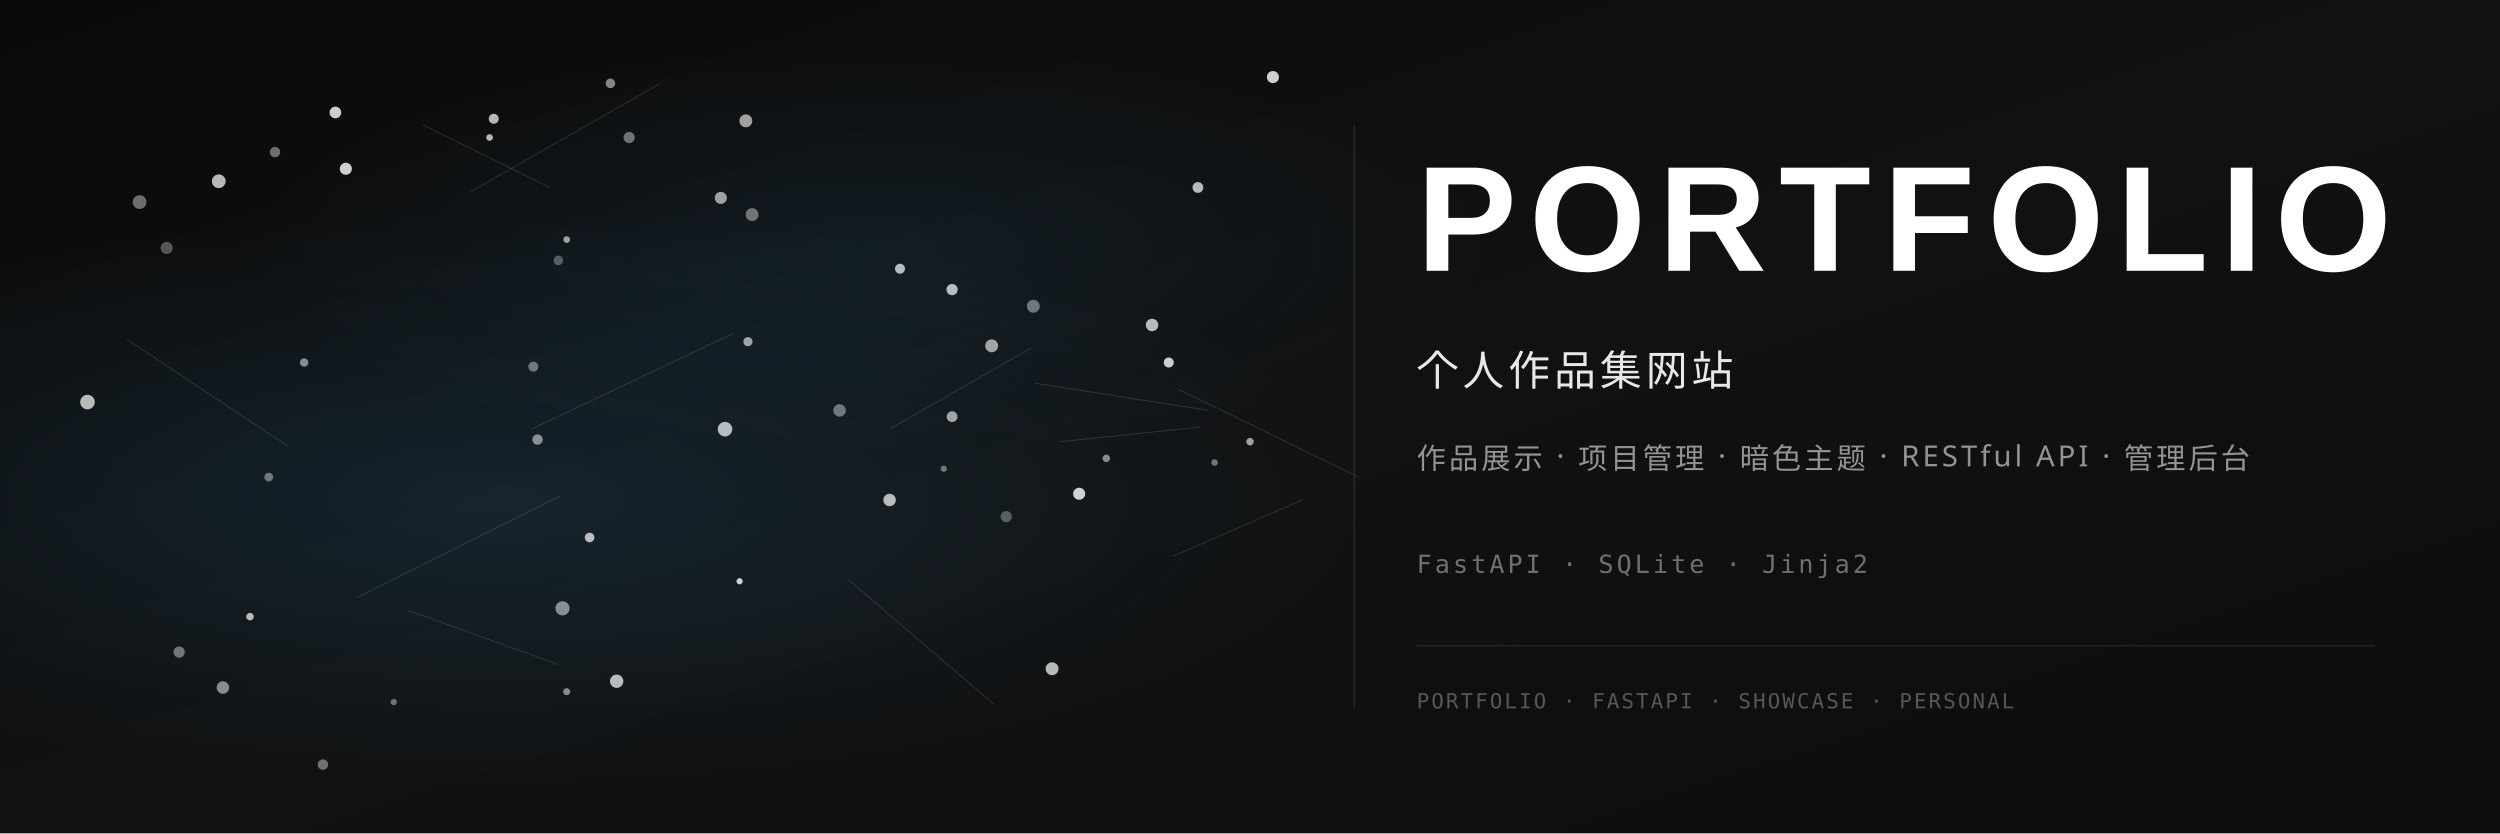
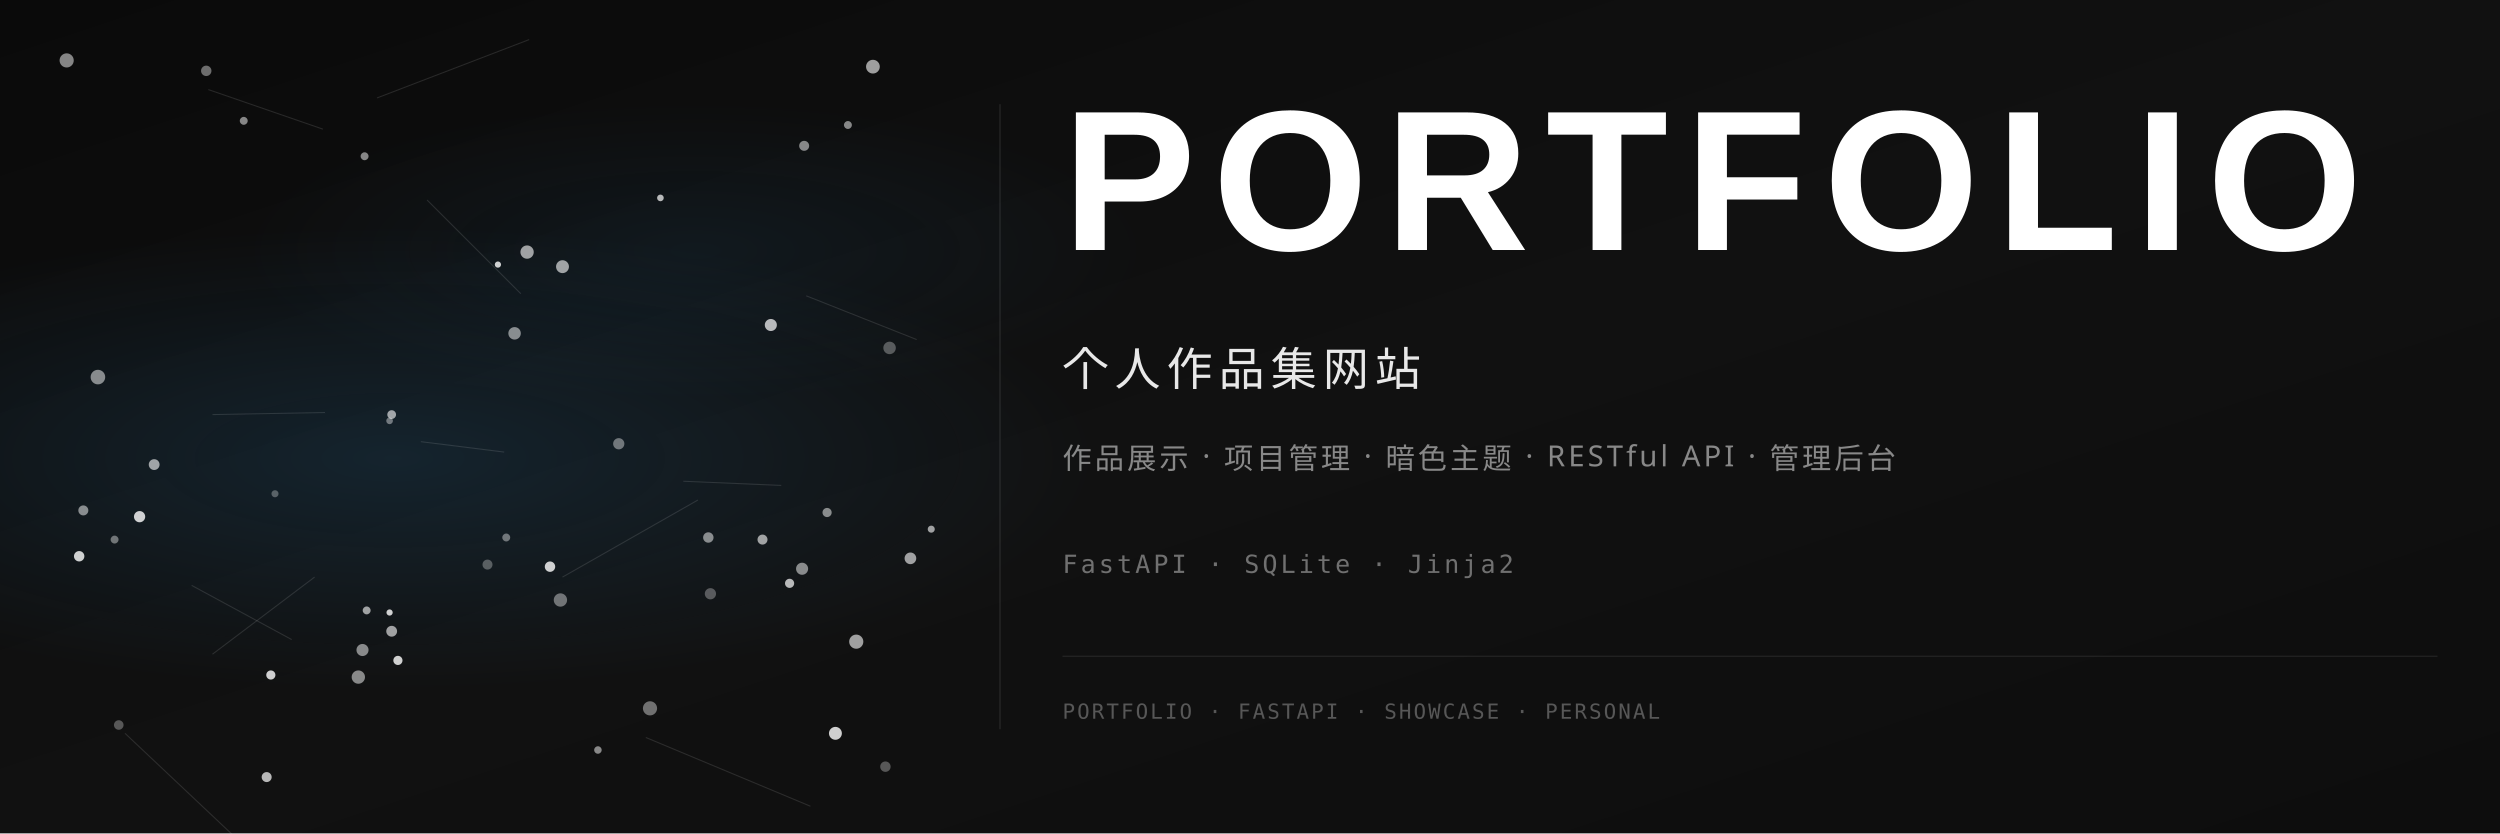
<svg xmlns="http://www.w3.org/2000/svg" viewBox="0 0 1200 400" width="1200" height="400">
  <defs>
    <linearGradient id="bg" x1="0%" y1="0%" x2="100%" y2="100%">
      <stop offset="0%" style="stop-color:#0a0a0a" />
      <stop offset="50%" style="stop-color:#111111" />
      <stop offset="100%" style="stop-color:#0d0d0d" />
    </linearGradient>
-     <radialGradient id="glow1" cx="20%" cy="60%" r="35%">
+     <radialGradient id="glow1" cx="16%" cy="55%" r="28%">
      <stop offset="0%" style="stop-color:#3498DB;stop-opacity:0.15" />
      <stop offset="100%" style="stop-color:#3498DB;stop-opacity:0" />
    </radialGradient>
-     <radialGradient id="glow2" cx="35%" cy="30%" r="25%">
-       <stop offset="0%" style="stop-color:#3498DB;stop-opacity:0.1" />
+     <radialGradient id="glow2" cx="28%" cy="30%" r="18%">
+       <stop offset="0%" style="stop-color:#3498DB;stop-opacity:0.08" />
      <stop offset="100%" style="stop-color:#3498DB;stop-opacity:0" />
    </radialGradient>
  </defs>
  <rect width="1200" height="400" fill="url(#bg)" />
  <rect width="1200" height="400" fill="url(#glow1)" />
  <rect width="1200" height="400" fill="url(#glow2)" />
-   <circle cx="283" cy="258" r="2.3" fill="white" opacity="0.7" />
-   <circle cx="42" cy="193" r="3.5" fill="white" opacity="0.7" />
-   <circle cx="155" cy="367" r="2.5" fill="white" opacity="0.4" />
-   <circle cx="235" cy="66" r="1.6" fill="white" opacity="0.7" />
-   <circle cx="120" cy="296" r="1.8" fill="white" opacity="0.7" />
-   <circle cx="86" cy="313" r="2.7" fill="white" opacity="0.4" />
-   <circle cx="611" cy="37" r="2.9" fill="white" opacity="0.8" />
-   <circle cx="346" cy="95" r="2.9" fill="white" opacity="0.6" />
-   <circle cx="600" cy="212" r="1.8" fill="white" opacity="0.6" />
-   <circle cx="166" cy="81" r="2.9" fill="white" opacity="0.8" />
-   <circle cx="237" cy="57" r="2.4" fill="white" opacity="0.7" />
-   <circle cx="268" cy="125" r="2.3" fill="white" opacity="0.3" />
-   <circle cx="457" cy="200" r="2.6" fill="white" opacity="0.6" />
-   <circle cx="132" cy="73" r="2.5" fill="white" opacity="0.4" />
-   <circle cx="355" cy="279" r="1.5" fill="white" opacity="0.8" />
-   <circle cx="67" cy="97" r="3.3" fill="white" opacity="0.4" />
-   <circle cx="453" cy="225" r="1.5" fill="white" opacity="0.4" />
-   <circle cx="575" cy="90" r="2.6" fill="white" opacity="0.7" />
-   <circle cx="272" cy="115" r="1.6" fill="white" opacity="0.6" />
-   <circle cx="496" cy="147" r="3.1" fill="white" opacity="0.4" />
-   <circle cx="270" cy="292" r="3.4" fill="white" opacity="0.5" />
-   <circle cx="476" cy="166" r="3.1" fill="white" opacity="0.6" />
-   <circle cx="518" cy="237" r="2.9" fill="white" opacity="0.8" />
-   <circle cx="483" cy="248" r="2.7" fill="white" opacity="0.3" />
-   <circle cx="348" cy="206" r="3.5" fill="white" opacity="0.7" />
-   <circle cx="457" cy="139" r="2.7" fill="white" opacity="0.7" />
-   <circle cx="296" cy="327" r="3.2" fill="white" opacity="0.7" />
-   <circle cx="161" cy="54" r="2.8" fill="white" opacity="0.8" />
-   <circle cx="105" cy="87" r="3.3" fill="white" opacity="0.7" />
-   <circle cx="293" cy="40" r="2.3" fill="white" opacity="0.5" />
-   <circle cx="359" cy="164" r="2.2" fill="white" opacity="0.6" />
-   <circle cx="553" cy="156" r="3.0" fill="white" opacity="0.7" />
-   <circle cx="583" cy="222" r="1.6" fill="white" opacity="0.4" />
-   <circle cx="258" cy="211" r="2.5" fill="white" opacity="0.5" />
-   <circle cx="80" cy="119" r="2.9" fill="white" opacity="0.3" />
-   <circle cx="302" cy="66" r="2.7" fill="white" opacity="0.4" />
-   <circle cx="107" cy="330" r="3.0" fill="white" opacity="0.5" />
-   <circle cx="531" cy="220" r="1.8" fill="white" opacity="0.5" />
-   <circle cx="129" cy="229" r="2.1" fill="white" opacity="0.4" />
-   <circle cx="256" cy="176" r="2.4" fill="white" opacity="0.4" />
-   <circle cx="189" cy="337" r="1.5" fill="white" opacity="0.4" />
-   <circle cx="146" cy="174" r="2.0" fill="white" opacity="0.5" />
-   <circle cx="427" cy="240" r="3.0" fill="white" opacity="0.7" />
-   <circle cx="358" cy="58" r="3.1" fill="white" opacity="0.6" />
-   <circle cx="403" cy="197" r="3.0" fill="white" opacity="0.4" />
-   <circle cx="272" cy="332" r="1.7" fill="white" opacity="0.5" />
-   <circle cx="432" cy="129" r="2.4" fill="white" opacity="0.7" />
-   <circle cx="561" cy="174" r="2.4" fill="white" opacity="0.8" />
-   <circle cx="505" cy="321" r="3.1" fill="white" opacity="0.7" />
-   <circle cx="361" cy="103" r="3.1" fill="white" opacity="0.4" />
-   <line x1="427" y1="206" x2="495" y2="167" stroke="white" stroke-width="0.5" opacity="0.12" />
-   <line x1="226" y1="92" x2="317" y2="40" stroke="white" stroke-width="0.5" opacity="0.12" />
-   <line x1="203" y1="60" x2="264" y2="90" stroke="white" stroke-width="0.5" opacity="0.12" />
-   <line x1="171" y1="287" x2="269" y2="238" stroke="white" stroke-width="0.5" opacity="0.12" />
-   <line x1="196" y1="293" x2="268" y2="319" stroke="white" stroke-width="0.5" opacity="0.12" />
-   <line x1="509" y1="212" x2="576" y2="205" stroke="white" stroke-width="0.5" opacity="0.12" />
-   <line x1="255" y1="206" x2="352" y2="160" stroke="white" stroke-width="0.5" opacity="0.12" />
-   <line x1="61" y1="163" x2="138" y2="214" stroke="white" stroke-width="0.5" opacity="0.12" />
-   <line x1="566" y1="187" x2="652" y2="229" stroke="white" stroke-width="0.5" opacity="0.12" />
-   <line x1="407" y1="278" x2="477" y2="338" stroke="white" stroke-width="0.5" opacity="0.12" />
-   <line x1="563" y1="267" x2="625" y2="240" stroke="white" stroke-width="0.5" opacity="0.12" />
-   <line x1="497" y1="184" x2="580" y2="197" stroke="white" stroke-width="0.5" opacity="0.12" />
-   <line x1="650" y1="60" x2="650" y2="340" stroke="white" stroke-width="0.5" opacity="0.15" />
-   <text x="680" y="130" font-family="'SF Pro Display','Helvetica Neue',Arial,sans-serif" font-size="72" font-weight="800" fill="white" letter-spacing="6">PORTFOLIO</text>
-   <text x="680" y="185" font-family="'Noto Sans SC','PingFang SC','Microsoft YaHei',sans-serif" font-size="20" font-weight="500" fill="white" opacity="0.9" letter-spacing="2">个人作品集网站</text>
-   <text x="680" y="225" font-family="'Noto Sans SC','PingFang SC','Microsoft YaHei',sans-serif" font-size="14" font-weight="300" fill="white" opacity="0.55" letter-spacing="1.5">作品展示 · 项目管理 · 暗色主题 · RESTful API · 管理后台</text>
-   <text x="680" y="275" font-family="'SF Mono','Fira Code','Consolas',monospace" font-size="12" fill="white" opacity="0.4" letter-spacing="1.5">FastAPI · SQLite · Jinja2</text>
-   <line x1="680" y1="310" x2="1140" y2="310" stroke="white" stroke-width="0.5" opacity="0.12" />
-   <text x="680" y="340" font-family="'SF Mono','Fira Code','Consolas',monospace" font-size="10" fill="white" opacity="0.3" letter-spacing="1">PORTFOLIO · FASTAPI · SHOWCASE · PERSONAL</text>
+   <circle cx="270" cy="128" r="3.1" fill="white" opacity="0.6" />
+   <circle cx="297" cy="213" r="2.7" fill="white" opacity="0.4" />
+   <circle cx="401" cy="352" r="3.1" fill="white" opacity="0.8" />
+   <circle cx="175" cy="75" r="1.9" fill="white" opacity="0.5" />
+   <circle cx="340" cy="258" r="2.5" fill="white" opacity="0.5" />
+   <circle cx="188" cy="303" r="2.6" fill="white" opacity="0.6" />
+   <circle cx="117" cy="58" r="1.9" fill="white" opacity="0.5" />
+   <circle cx="264" cy="272" r="2.5" fill="white" opacity="0.8" />
+   <circle cx="234" cy="271" r="2.4" fill="white" opacity="0.3" />
+   <circle cx="379" cy="280" r="2.2" fill="white" opacity="0.7" />
+   <circle cx="67" cy="248" r="2.7" fill="white" opacity="0.8" />
+   <circle cx="128" cy="373" r="2.4" fill="white" opacity="0.7" />
+   <circle cx="243" cy="258" r="1.9" fill="white" opacity="0.4" />
+   <circle cx="411" cy="308" r="3.4" fill="white" opacity="0.6" />
+   <circle cx="191" cy="317" r="2.2" fill="white" opacity="0.8" />
+   <circle cx="74" cy="223" r="2.6" fill="white" opacity="0.6" />
+   <circle cx="174" cy="312" r="2.9" fill="white" opacity="0.5" />
+   <circle cx="99" cy="34" r="2.5" fill="white" opacity="0.4" />
+   <circle cx="287" cy="360" r="1.8" fill="white" opacity="0.5" />
+   <circle cx="385" cy="273" r="2.9" fill="white" opacity="0.5" />
+   <circle cx="427" cy="167" r="3.0" fill="white" opacity="0.3" />
+   <circle cx="172" cy="325" r="3.2" fill="white" opacity="0.5" />
+   <circle cx="386" cy="70" r="2.4" fill="white" opacity="0.5" />
+   <circle cx="38" cy="267" r="2.5" fill="white" opacity="0.8" />
+   <circle cx="239" cy="127" r="1.5" fill="white" opacity="0.8" />
+   <circle cx="366" cy="259" r="2.4" fill="white" opacity="0.6" />
+   <circle cx="187" cy="202" r="1.6" fill="white" opacity="0.4" />
+   <circle cx="419" cy="32" r="3.3" fill="white" opacity="0.6" />
+   <circle cx="57" cy="348" r="2.3" fill="white" opacity="0.3" />
+   <circle cx="132" cy="237" r="1.7" fill="white" opacity="0.3" />
+   <circle cx="407" cy="60" r="1.9" fill="white" opacity="0.5" />
+   <circle cx="32" cy="29" r="3.4" fill="white" opacity="0.5" />
+   <circle cx="247" cy="160" r="3.0" fill="white" opacity="0.5" />
+   <circle cx="176" cy="293" r="1.9" fill="white" opacity="0.6" />
+   <circle cx="370" cy="156" r="2.9" fill="white" opacity="0.7" />
+   <circle cx="437" cy="268" r="2.8" fill="white" opacity="0.6" />
+   <circle cx="55" cy="259" r="1.9" fill="white" opacity="0.4" />
+   <circle cx="397" cy="246" r="2.2" fill="white" opacity="0.5" />
+   <circle cx="341" cy="285" r="2.7" fill="white" opacity="0.3" />
+   <circle cx="425" cy="368" r="2.5" fill="white" opacity="0.3" />
+   <circle cx="47" cy="181" r="3.5" fill="white" opacity="0.5" />
+   <circle cx="40" cy="245" r="2.4" fill="white" opacity="0.5" />
+   <circle cx="317" cy="95" r="1.6" fill="white" opacity="0.7" />
+   <circle cx="269" cy="288" r="3.2" fill="white" opacity="0.4" />
+   <circle cx="188" cy="199" r="2.1" fill="white" opacity="0.6" />
+   <circle cx="253" cy="121" r="3.2" fill="white" opacity="0.6" />
+   <circle cx="312" cy="340" r="3.4" fill="white" opacity="0.4" />
+   <circle cx="130" cy="324" r="2.2" fill="white" opacity="0.8" />
+   <circle cx="187" cy="294" r="1.5" fill="white" opacity="0.8" />
+   <circle cx="447" cy="254" r="1.7" fill="white" opacity="0.6" />
+   <line x1="92" y1="281" x2="140" y2="307" stroke="white" stroke-width="0.5" opacity="0.12" />
+   <line x1="100" y1="43" x2="155" y2="62" stroke="white" stroke-width="0.5" opacity="0.12" />
+   <line x1="102" y1="199" x2="156" y2="198" stroke="white" stroke-width="0.5" opacity="0.12" />
+   <line x1="270" y1="277" x2="335" y2="240" stroke="white" stroke-width="0.5" opacity="0.12" />
+   <line x1="205" y1="96" x2="250" y2="141" stroke="white" stroke-width="0.5" opacity="0.12" />
+   <line x1="202" y1="212" x2="242" y2="217" stroke="white" stroke-width="0.5" opacity="0.12" />
+   <line x1="328" y1="231" x2="375" y2="233" stroke="white" stroke-width="0.5" opacity="0.12" />
+   <line x1="310" y1="354" x2="389" y2="387" stroke="white" stroke-width="0.5" opacity="0.12" />
+   <line x1="60" y1="352" x2="113" y2="402" stroke="white" stroke-width="0.5" opacity="0.12" />
+   <line x1="181" y1="47" x2="254" y2="19" stroke="white" stroke-width="0.5" opacity="0.12" />
+   <line x1="102" y1="314" x2="151" y2="277" stroke="white" stroke-width="0.5" opacity="0.12" />
+   <line x1="387" y1="142" x2="440" y2="163" stroke="white" stroke-width="0.5" opacity="0.12" />
+   <line x1="480" y1="50" x2="480" y2="350" stroke="white" stroke-width="0.5" opacity="0.12" />
+   <text x="510" y="120" font-family="'SF Pro Display','Helvetica Neue',Arial,sans-serif" font-size="96" font-weight="800" fill="white" letter-spacing="8">PORTFOLIO</text>
+   <text x="510" y="185" font-family="'Noto Sans SC','PingFang SC','Microsoft YaHei',sans-serif" font-size="22" font-weight="500" fill="white" opacity="0.9" letter-spacing="3">个人作品集网站</text>
+   <text x="510" y="225" font-family="'Noto Sans SC','PingFang SC','Microsoft YaHei',sans-serif" font-size="14" font-weight="300" fill="white" opacity="0.5" letter-spacing="1.5">作品展示 · 项目管理 · 暗色主题 · RESTful API · 管理后台</text>
+   <text x="510" y="275" font-family="'SF Mono','Fira Code','Consolas',monospace" font-size="12" fill="white" opacity="0.4" letter-spacing="1.5">FastAPI · SQLite · Jinja2</text>
+   <line x1="510" y1="315" x2="1170" y2="315" stroke="white" stroke-width="0.5" opacity="0.1" />
+   <text x="510" y="345" font-family="'SF Mono','Fira Code','Consolas',monospace" font-size="10" fill="white" opacity="0.3" letter-spacing="1">PORTFOLIO · FASTAPI · SHOWCASE · PERSONAL</text>
</svg>
